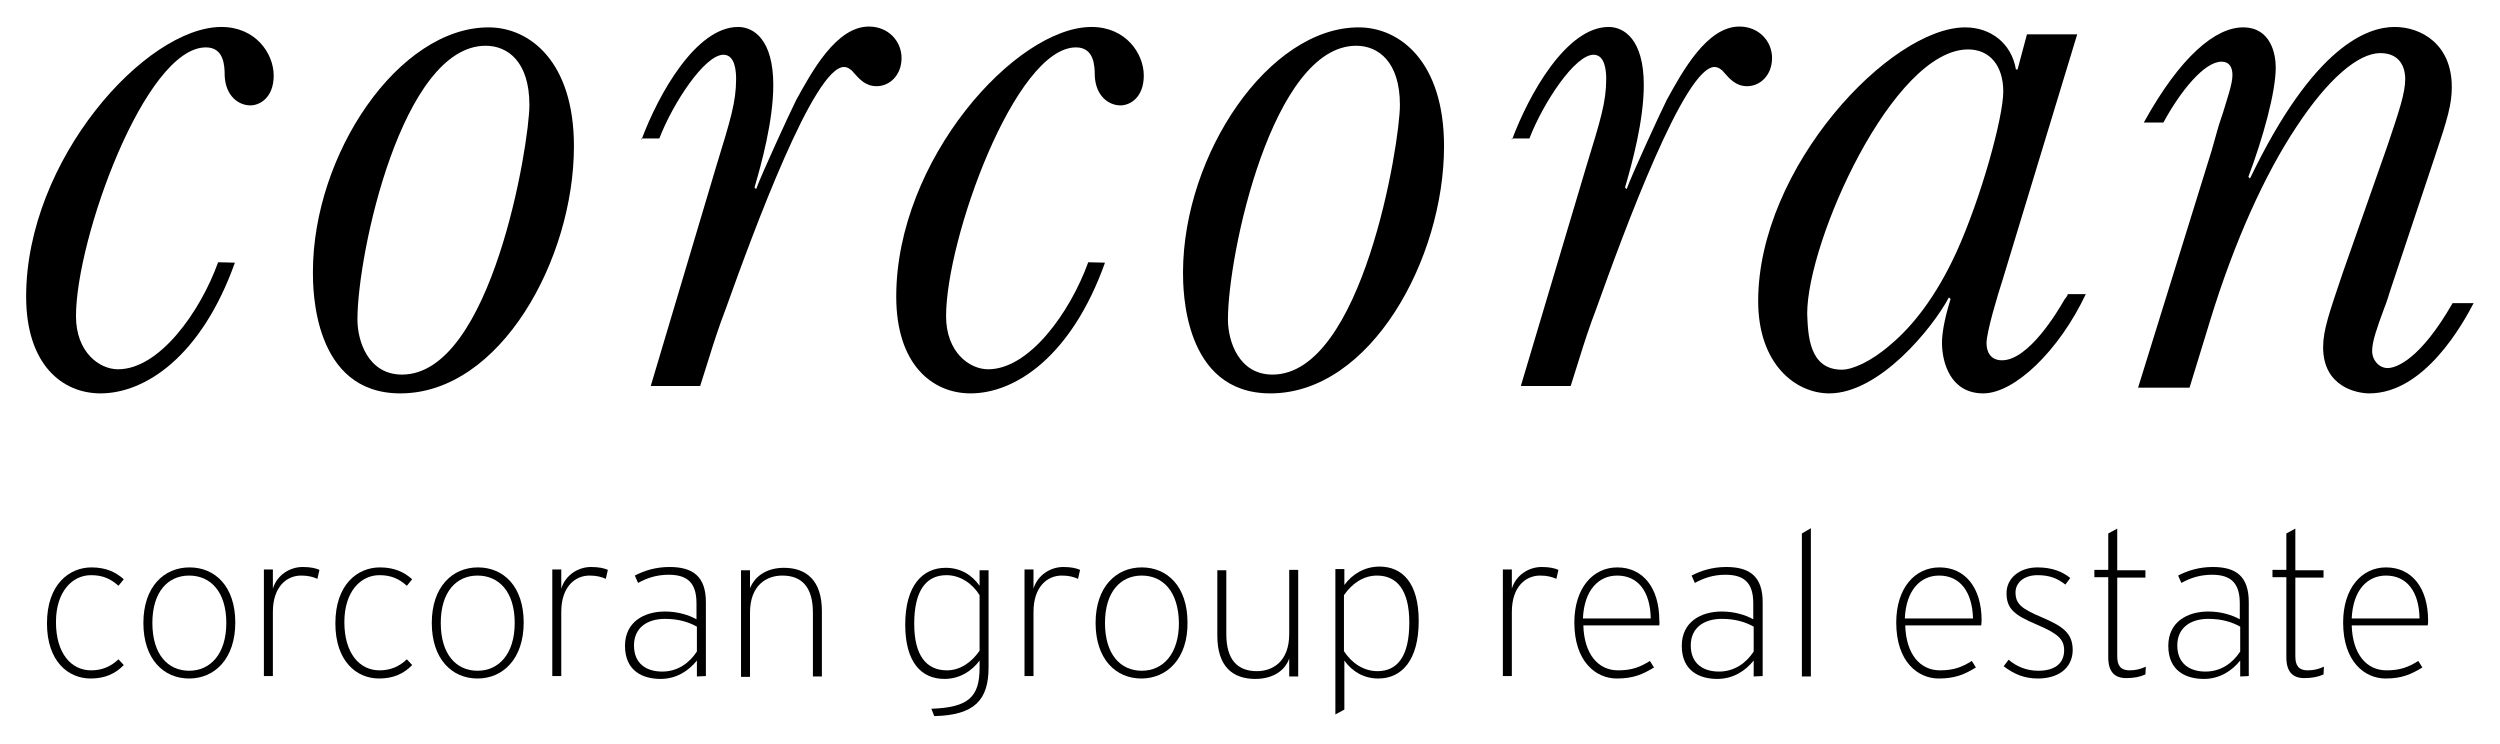
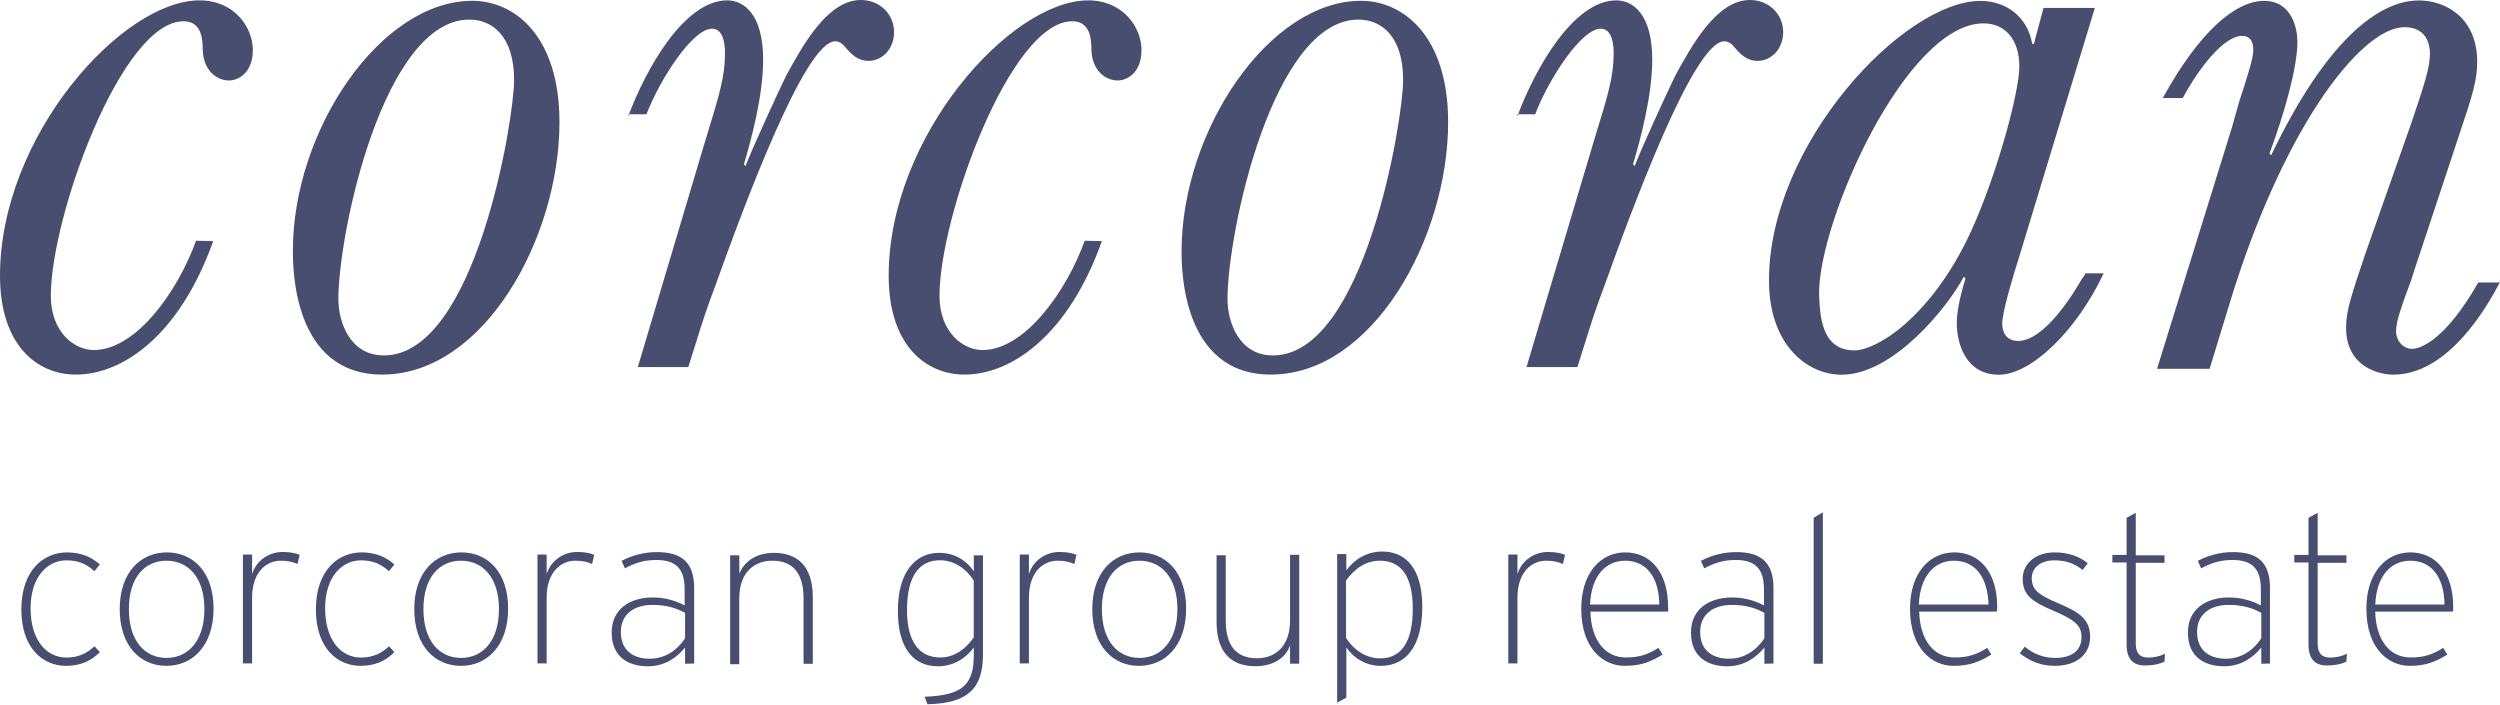
- <svg xmlns="http://www.w3.org/2000/svg" version="1.1" id="Layer_1" x="0px" y="0px" viewBox="205 -41 612 182" style="enable-background:new 205 -41 612 182;" xml:space="preserve">
-   <g>
-     <path d="M262.5,23.3c-8.2,23-22,32-32.9,32c-9.4,0-18.2-7.1-18.2-23.7c0-33.5,29.3-66,47.8-66c8.4,0,12.8,6.5,12.8,11.9   s-3.4,7.3-5.7,7.3c-2.9,0-6.1-2.3-6.3-7.3c0-2.5-0.2-6.9-4.6-6.9c-14.9,0-31.8,46.9-31.8,65.8c0,8.8,5.7,13,10.3,13   c10.1,0,20.1-14,24.5-26.2L262.5,23.3L262.5,23.3z" />
-     <path d="M324.6-34.3c10.1,0,20.9,8.4,20.9,29.1c0,27.6-18,60.5-42.5,60.5c-21.4,0-21.4-25.6-21.4-29.7   C281.6-3.3,302.6-34.3,324.6-34.3 M303.4,50.7c22,0,31.2-56.6,31.2-66c0-10.7-5.4-14.5-10.7-14.5c-20.5,0-31.4,50.9-31.4,67   C292.5,42.6,295.2,50.7,303.4,50.7" />
-     <path d="M362-6.7c4.2-11.3,13.4-27.7,23.7-27.7c3.8,0,8.6,3.1,8.6,14.2c0,8.8-2.9,19.3-4.6,25.1l0.4,0.4c1.3-3.6,8.2-18.6,9.8-21.8   c3.8-6.9,9.8-18,17.8-18c4.8,0,8,3.6,8,7.7c0,4.2-2.9,6.9-6.1,6.9c-2.7,0-4.2-1.7-5.7-3.4c-0.6-0.8-1.5-1.3-2.3-1.3   c-7.3,0-22,39.8-28.9,59.1c-1.7,4.4-3.1,8.8-4,11.7l-2.3,7.3h-12.1l16.1-54c3.4-11.1,4.8-15.5,4.8-21.2c0-1.7-0.2-5.9-3.1-5.9   c-4.6,0-12.4,11.9-15.7,20.5H362V-6.7z" />
-     <path d="M475.5,23.3c-8.2,23-22,32-32.9,32c-9.4,0-18.2-7.1-18.2-23.7c0-33.5,29.3-66,47.8-66c8.4,0,12.8,6.5,12.8,11.9   s-3.4,7.3-5.7,7.3c-2.9,0-6.1-2.3-6.3-7.3c0-2.5-0.2-6.9-4.6-6.9c-14.9,0-31.8,46.9-31.8,65.8c0,8.8,5.7,13,10.3,13   c10.1,0,20.1-14,24.5-26.2L475.5,23.3L475.5,23.3z" />
-     <path d="M537.6-34.3c10.1,0,20.9,8.4,20.9,29.1c0,27.6-18,60.5-42.5,60.5c-21.4,0-21.4-25.6-21.4-29.7   C494.7-3.3,515.6-34.3,537.6-34.3 M516.5,50.7c22,0,31.2-56.6,31.2-66c0-10.7-5.4-14.5-10.7-14.5c-20.5,0-31.4,50.9-31.4,67   C505.6,42.6,508.3,50.7,516.5,50.7" />
-     <path d="M575.1-6.7c4.2-11.3,13.4-27.7,23.7-27.7c3.8,0,8.6,3.1,8.6,14.2c0,8.8-2.9,19.3-4.6,25.1l0.4,0.4   c1.3-3.6,8.2-18.6,9.8-21.8c3.8-6.9,9.8-18,17.8-18c4.8,0,8,3.6,8,7.7c0,4.2-2.9,6.9-6.1,6.9c-2.7,0-4.2-1.7-5.7-3.4   c-0.6-0.8-1.5-1.3-2.3-1.3c-7.3,0-22,39.8-28.9,59.1c-1.7,4.4-3.1,8.8-4,11.7l-2.3,7.3h-12.2l16.1-54c3.4-11.1,4.8-15.5,4.8-21.2   c0-1.7-0.2-5.9-3.1-5.9c-4.6,0-12.4,11.9-15.7,20.5h-4.3V-6.7z" />
-     <path d="M713.5-32.6l-18.2,59.9c-1.3,4-4,13-4,15.7c0,1.9,0.8,4.2,3.8,4.2c6.5,0,13.6-11.9,15.3-14.9c0.2-0.2,0.8-1,0.8-1.3h4.4   c-6.5,13.8-17.4,24.3-25.1,24.3c-8,0-10.1-7.5-10.1-12.4c0-1.9,0.4-5.2,2.1-10.7l-0.4-0.4c-4,7.5-17,23.5-29.3,23.5   c-8.2,0-17.4-7.1-17.4-22.6c0-32.7,32.3-67,50.7-67c6.1,0,11.3,3.8,12.4,10.3h0.4l2.3-8.6L713.5-32.6L713.5-32.6z M655.9,49.5   c2.5,0,7.1-1.9,12.1-6.3c5.2-4.4,10.9-11.5,15.9-22.4c6.1-13.4,11.5-33.1,11.5-39.4s-3.3-10.3-8.6-10.3   c-18.4,0-39.4,46.9-39.4,64.7C647.6,40.9,647.8,49.5,655.9,49.5" />
-     <path d="M810.6,33.1c-2.7,5.2-12.1,22.2-25.6,22.2c-2.9,0-11.3-1.5-11.3-11.3c0-4.2,1.5-8.4,4.8-18.2l10.9-31   c2.9-8.6,4.4-13,4.4-16.5c0-2.1-0.8-6.3-6.1-6.3c-5.4,0-12.8,6.3-20.5,18c-7.8,11.7-15.3,28.3-21.2,47.6l-5,16.3h-12.6l18-58   l1.3-4.6c0.6-2.3,1.5-4.6,1.7-5.4c0.6-2.1,2.1-6.3,2.1-8.4c0-0.8,0-3.4-2.7-3.4c-4.2,0-10.1,7.3-14.2,14.9h-4.8   c9-16.3,17.6-23.3,24.3-23.3c6.9,0,8,6.7,8,9.8c0,6.1-3.1,17.2-6.7,26.8l0.4,0.4c15.7-32.7,28.9-37.1,35.4-37.1s14,4.2,14,14.7   c0,4.2-1,7.7-4.2,17.2l-10.9,32.7c-0.2,0.6-0.8,2.7-1.5,4.4c-1.7,4.6-2.9,8-2.9,10.3s1.7,4.2,3.8,4.2s8-2.1,15.9-15.9h5.2V33.1z" />
-     <path d="M227.2,125.1c-5.5,0-10.7-4.2-10.7-13.5c0-9.6,5.5-13.7,10.9-13.7c3.6,0,6,1.2,7.9,2.9l-1.3,1.6c-1.8-1.6-3.7-2.6-6.7-2.6   c-4.6,0-8.6,4-8.6,11.5c0,7.6,3.7,11.8,8.6,11.8c2.8,0,4.9-1,6.7-2.7l1.3,1.4C233.3,123.9,230.7,125.1,227.2,125.1" />
-     <path d="M251.3,125.1c-6.3,0-11.2-4.8-11.2-13.6s5-13.6,11.3-13.6c6.3,0,11.2,4.7,11.2,13.5S257.6,125.1,251.3,125.1 M251.3,99.9   c-5.2,0-9,4-9,11.6c0,7.7,3.8,11.7,9,11.7s9.1-4.1,9.1-11.7C260.4,103.8,256.5,99.9,251.3,99.9" />
-     <path d="M282.7,100.7c-1.1-0.5-2.3-0.8-4-0.8c-3.4,0-6.9,2.6-6.9,8.9v15.7h-2.2V98.4h2.2v4.7c1-3.3,4.1-5.3,7.3-5.3   c1.9,0,3.2,0.3,4.1,0.7L282.7,100.7z" />
-     <path d="M297.8,125.1c-5.5,0-10.7-4.2-10.7-13.5c0-9.6,5.5-13.7,10.9-13.7c3.6,0,6,1.2,7.9,2.9l-1.3,1.6c-1.8-1.6-3.7-2.6-6.7-2.6   c-4.6,0-8.6,4-8.6,11.5c0,7.6,3.7,11.8,8.6,11.8c2.8,0,4.9-1,6.7-2.7l1.3,1.4C303.9,123.9,301.3,125.1,297.8,125.1" />
-     <path d="M321.9,125.1c-6.3,0-11.2-4.8-11.2-13.6s5-13.6,11.3-13.6c6.3,0,11.2,4.7,11.2,13.5S328.2,125.1,321.9,125.1 M321.9,99.9   c-5.2,0-9,4-9,11.6c0,7.7,3.8,11.7,9,11.7c5.2,0,9.1-4.1,9.1-11.7C331,103.8,327.1,99.9,321.9,99.9" />
-     <path d="M353.3,100.7c-1.1-0.5-2.3-0.8-4-0.8c-3.4,0-6.9,2.6-6.9,8.9v15.7h-2.2V98.4h2.2v4.7c1-3.3,4.1-5.3,7.3-5.3   c1.9,0,3.2,0.3,4.1,0.7L353.3,100.7z" />
-     <path d="M375.6,124.6v-3.9c-2,2.5-5,4.5-8.9,4.5c-4.3,0-8.7-1.9-8.7-8.1c0-5.8,4.6-8.4,9.8-8.4c3.2,0,5.9,0.9,7.7,1.9v-3.9   c0-5-2.2-7-6.8-7c-3,0-5.3,0.8-7.5,2l-0.8-1.8c2.3-1.2,5.1-2.1,8.5-2.1c5.7,0,8.9,2.3,8.9,8.6v18.1L375.6,124.6L375.6,124.6z    M375.6,112.4c-2-1.1-4.4-1.9-7.8-1.9c-4.4,0-7.6,2.2-7.6,6.5c0,4.6,3.2,6.4,6.9,6.4c3.7,0,6.6-2,8.5-4.9L375.6,112.4L375.6,112.4z   " />
-     <path d="M404,124.6V109c0-6.4-2.8-9.1-7.5-9.1c-3.8,0-7.9,2.3-7.9,9.1v15.7h-2.2V98.6h2.2v4.4c1.3-3.2,4.4-5,8.3-5   c5.5,0,9.3,3.1,9.3,10.6v16L404,124.6L404,124.6z" />
-     <path d="M433.7,134.3l-0.7-1.8c9.1-0.3,11.8-2.9,11.8-10v-1.8c-1.9,2.6-4.9,4.5-8.6,4.5c-5.6,0-9.6-4-9.6-13.3   c0-9.5,4.2-13.9,9.9-13.9c3.6,0,6.4,1.7,8.3,4.4v-3.8h2.2v23.8C447,130.3,443.6,134.1,433.7,134.3 M444.8,104.7   c-1.7-2.8-4.7-4.9-8.1-4.9c-5,0-7.9,3.8-7.9,11.9c0,7.8,3,11.4,8,11.4c3.2,0,6-1.9,8-4.8V104.7z" />
-     <path d="M468.9,100.7c-1.1-0.5-2.3-0.8-4-0.8c-3.4,0-6.9,2.6-6.9,8.9v15.7h-2.2V98.4h2.2v4.7c1-3.3,4.1-5.3,7.3-5.3   c1.9,0,3.2,0.3,4.1,0.7L468.9,100.7z" />
-     <path d="M484.4,125.1c-6.3,0-11.2-4.8-11.2-13.6s5-13.6,11.3-13.6s11.2,4.7,11.2,13.5C495.8,120.2,490.7,125.1,484.4,125.1    M484.5,99.9c-5.2,0-9,4-9,11.6c0,7.7,3.8,11.7,9,11.7s9.1-4.1,9.1-11.7C493.5,103.8,489.7,99.9,484.5,99.9" />
-     <path d="M520.6,124.6v-4.4c-1.1,3.2-4.3,5-8.3,5c-5.6,0-9.3-3.1-9.3-10.6v-16h2.2v15.6c0,6.4,2.8,9.1,7.5,9.1   c3.8,0,7.9-2.3,7.9-9.1V98.5h2.2v26.1L520.6,124.6L520.6,124.6z" />
-     <path d="M542.4,125.1c-3.5,0-6.4-1.7-8.3-4.4v12l-2.2,1.2V98.3h2.2v3.9c1.9-2.6,4.9-4.5,8.6-4.5c5.6,0,9.6,4,9.6,13.3   C552.3,120.7,548.1,125.1,542.4,125.1 M542.1,99.9c-3.3,0-6.1,1.9-8.1,4.8v13.7c1.8,2.8,4.7,4.9,8.2,4.9c5,0,7.8-3.8,7.8-11.9   C550,103.5,547,99.9,542.1,99.9" />
-     <path d="M586,100.7c-1.1-0.5-2.3-0.8-4-0.8c-3.4,0-6.9,2.6-6.9,8.9v15.7h-2.2V98.4h2.2v4.7c1-3.3,4.1-5.3,7.3-5.3   c1.9,0,3.2,0.3,4.1,0.7L586,100.7z" />
-     <path d="M611.2,112.1h-18.6c0.2,7,3.6,11,8.5,11c3.4,0,5.4-0.8,7.8-2.3l1,1.6c-2.8,1.7-5.1,2.7-9.1,2.7c-5.1,0-10.4-4.1-10.4-13.7   c0-8.5,4.6-13.5,10.5-13.5c6.3,0,10.3,5,10.3,13C611.3,111.5,611.2,111.8,611.2,112.1 M600.9,99.9c-4.6,0-8.1,3.6-8.4,10.5h16.6   C609,103.7,605.9,99.9,600.9,99.9" />
-     <path d="M634.3,124.6v-3.9c-2,2.5-5,4.5-8.9,4.5c-4.3,0-8.7-1.9-8.7-8.1c0-5.8,4.6-8.4,9.8-8.4c3.2,0,5.9,0.9,7.7,1.9v-3.9   c0-5-2.2-7-6.8-7c-3,0-5.3,0.8-7.5,2l-0.8-1.8c2.3-1.2,5.1-2.1,8.5-2.1c5.7,0,8.9,2.3,8.9,8.6v18.1L634.3,124.6L634.3,124.6z    M634.3,112.4c-2-1.1-4.4-1.9-7.8-1.9c-4.4,0-7.6,2.2-7.6,6.5c0,4.6,3.2,6.4,6.9,6.4s6.6-2,8.5-4.9V112.4z" />
-     <polygon points="646.1,124.6 646.1,89.6 648.3,88.3 648.3,124.6  " />
-     <path d="M690,112.1h-18.6c0.2,7,3.6,11,8.5,11c3.4,0,5.4-0.8,7.8-2.3l1,1.6c-2.8,1.7-5.1,2.7-9.1,2.7c-5.1,0-10.4-4.1-10.4-13.7   c0-8.5,4.6-13.5,10.6-13.5c6.3,0,10.3,5,10.3,13C690.1,111.5,690,111.8,690,112.1 M679.7,99.9c-4.6,0-8.1,3.6-8.4,10.5H688   C687.8,103.7,684.7,99.9,679.7,99.9" />
-     <path d="M703.9,125.1c-3.4,0-5.9-1.1-8.4-3l1.2-1.6c2,1.7,4.4,2.7,7.3,2.7c4,0,6.3-1.8,6.3-5c0-2.7-1.5-4.1-6.7-6.3   c-5.4-2.3-7.4-3.8-7.4-7.7c0-3.6,3.1-6.3,7.6-6.3c3.6,0,6.2,1.1,8,2.6l-1.2,1.6c-1.8-1.4-3.7-2.3-6.8-2.3c-3.4,0-5.4,1.9-5.4,4.2   c0,2.8,1.4,4,6.4,6.1c5.1,2.2,7.6,3.8,7.6,8.1C712.3,122.8,708.6,125.1,703.9,125.1" />
-     <path d="M730.2,124.1c-1.3,0.6-2.8,0.9-4.7,0.9c-2.9,0-4.4-1.6-4.4-5.1v-19.6h-3.4v-1.8h3.4v-8.9l2.2-1.2v10.2h6.9v1.8h-6.9v19.3   c0,2.3,0.9,3.4,3,3.4c1.5,0,2.7-0.3,4-0.9L730.2,124.1z" />
-     <path d="M753.4,124.6v-3.9c-2,2.5-5,4.5-8.9,4.5c-4.3,0-8.7-1.9-8.7-8.1c0-5.8,4.6-8.4,9.8-8.4c3.2,0,5.9,0.9,7.7,1.9v-3.9   c0-5-2.2-7-6.8-7c-3,0-5.3,0.8-7.5,2l-0.8-1.8c2.3-1.2,5.1-2.1,8.5-2.1c5.7,0,8.8,2.3,8.8,8.6v18.1L753.4,124.6L753.4,124.6z    M753.4,112.4c-2-1.1-4.4-1.9-7.8-1.9c-4.4,0-7.6,2.2-7.6,6.5c0,4.6,3.2,6.4,6.9,6.4s6.6-2,8.5-4.9L753.4,112.4L753.4,112.4z" />
-     <path d="M773.8,124.1c-1.3,0.6-2.8,0.9-4.7,0.9c-2.9,0-4.4-1.6-4.4-5.1v-19.6h-3.4v-1.8h3.4v-8.9l2.2-1.2v10.2h6.9v1.8h-6.9v19.3   c0,2.3,0.9,3.4,3,3.4c1.5,0,2.7-0.3,4-0.9L773.8,124.1z" />
-     <path d="M799.3,112.1h-18.6c0.2,7,3.6,11,8.5,11c3.4,0,5.4-0.8,7.8-2.3l1,1.6c-2.8,1.7-5.1,2.7-9,2.7c-5.1,0-10.4-4.1-10.4-13.7   c0-8.5,4.6-13.5,10.5-13.5c6.3,0,10.3,5,10.3,13C799.4,111.5,799.4,111.8,799.3,112.1 M789.1,99.9c-4.6,0-8.1,3.6-8.4,10.5h16.6   C797.2,103.7,794.1,99.9,789.1,99.9" />
-   </g>
+ <svg xmlns="http://www.w3.org/2000/svg" id="Layer_1" data-name="Layer 1" viewBox="0 0 3433.2 967.1">
+   <path d="M292.8,331.1c-47,131.8-126,183.3-188.5,183.3C50.4,514.4,0,473.7,0,378.6,0,186.7,167.9.5,273.9.5c48.1,0,73.3,37.2,73.3,68.2s-19.5,41.8-32.7,41.8c-16.6,0-35-13.2-36.1-41.8,0-14.3-1.1-39.5-26.4-39.5-85.4,0-182.2,268.7-182.2,377,0,50.4,32.7,74.5,59,74.5,57.9,0,115.2-80.2,140.4-150.1l23.6.5Z" fill="#484e6f" />
+   <path d="M648.6,1.1c57.9,0,119.7,48.1,119.7,166.7,0,158.1-103.1,346.6-243.5,346.6-122.6,0-122.6-146.7-122.6-170.2C402.2,178.7,522.6,1.1,648.6,1.1m-121.4,487C653.2,488.1,706,163.8,706,110c0-61.3-30.9-83.1-61.3-83.1-117.5,0-180,291.6-180,383.9,0,30.9,15.5,77.3,62.5,77.3" fill="#484e6f" />
+   <path d="M862.9,159.2C887,94.5,939.7.5,998.7.5c21.8,0,49.3,17.8,49.3,81.4,0,50.4-16.6,110.6-26.4,143.8l2.3,2.3c7.4-20.6,47-106.6,56.1-124.9C1101.8,63.6,1136.1,0,1182,0c27.5,0,45.8,20.6,45.8,44.1s-16.6,39.5-35,39.5c-15.5,0-24.1-9.7-32.7-19.5-3.4-4.6-8.6-7.4-13.2-7.4-41.8,0-126,228-165.6,338.6-9.7,25.2-17.8,50.4-22.9,67l-13.2,41.8H875.9l92.2-309.4c19.5-63.6,27.5-88.8,27.5-121.5,0-9.7-1.1-33.8-17.8-33.8-26.4,0-71,68.2-90,117.5H862.6v2.3Z" fill="#484e6f" />
+   <path d="M1513.2,331.1c-47,131.8-126,183.3-188.5,183.3-53.9,0-104.3-40.7-104.3-135.8C1220.4,186.7,1388.3.5,1494.3.5c48.1,0,73.3,37.2,73.3,68.2s-19.5,41.8-32.7,41.8c-16.6,0-35-13.2-36.1-41.8,0-14.3-1.1-39.5-26.4-39.5-85.4,0-182.2,268.7-182.2,377,0,50.4,32.7,74.5,59,74.5,57.9,0,115.2-80.2,140.4-150.1l23.6.5Z" fill="#484e6f" />
+   <path d="M1869,1.1c57.9,0,119.7,48.1,119.7,166.7,0,158.1-103.1,346.6-243.5,346.6-122.6,0-122.6-146.7-122.6-170.2C1623.2,178.7,1743,1.1,1869,1.1m-120.9,487c126,0,178.8-324.3,178.8-378.1,0-61.3-30.9-83.1-61.3-83.1-117.5,0-179.9,291.6-179.9,383.9,0,30.9,15.4,77.3,62.4,77.3" fill="#484e6f" />
+   <path d="M2083.9,159.2C2108,94.5,2160.7.5,2219.7.5c21.8,0,49.3,17.8,49.3,81.4,0,50.4-16.6,110.6-26.4,143.8l2.3,2.3c7.4-20.6,47-106.6,56.1-124.9C2322.8,63.6,2357.1,0,2403,0c27.5,0,45.8,20.6,45.8,44.1s-16.6,39.5-35,39.5c-15.5,0-24.1-9.7-32.7-19.5-3.4-4.6-8.6-7.4-13.2-7.4-41.8,0-126,228-165.6,338.6-9.7,25.2-17.8,50.4-22.9,67l-13.2,41.8h-69.9l92.2-309.4c19.5-63.6,27.5-88.8,27.5-121.5,0-9.7-1.1-33.8-17.8-33.8-26.4,0-71,68.2-90,117.5h-24.6v2.3Z" fill="#484e6f" />
+   <path d="M2876.8,10.9,2772.5,354.1c-7.4,22.9-22.9,74.5-22.9,90,0,10.9,4.6,24.1,21.8,24.1,37.2,0,77.9-68.2,87.7-85.4,1.1-1.1,4.6-5.7,4.6-7.4h25.2c-37.2,79.1-99.7,139.2-143.8,139.2-45.8,0-57.9-43-57.9-71,0-10.9,2.3-29.8,12-61.3l-2.3-2.3c-22.9,43-97.4,134.6-167.9,134.6-47,0-99.7-40.7-99.7-129.5,0-187.4,185.1-383.9,290.5-383.9,34.9,0,64.7,21.8,71,59h2.3l13.2-49.3Zm-330,470.3c14.3,0,40.7-10.9,69.3-36.1s62.5-65.9,91.1-128.3c34.9-76.8,65.9-189.6,65.9-225.7s-18.9-59-49.3-59c-105.4,0-225.7,268.7-225.7,370.7,1.1,29.2,2.3,78.4,48.7,78.4" fill="#484e6f" />
+   <path d="M3433.2,387.3c-15.5,29.8-69.3,127.2-146.7,127.2-16.6,0-64.7-8.6-64.7-64.7,0-24.1,8.6-48.1,27.5-104.3l62.5-177.6c16.6-49.3,25.2-74.5,25.2-94.5,0-12-4.6-36.1-35-36.1s-73.3,36.1-117.5,103.1S3096.8,302.5,3063,413.1l-28.6,93.4h-72.2l103.1-332.3,7.4-26.4c3.4-13.2,8.6-26.4,9.7-30.9,3.4-12,12-36.1,12-48.1,0-4.6,0-19.5-15.5-19.5-24.1,0-57.9,41.8-81.4,85.4H2970C3021.6,41.3,3070.8,1.2,3109.2,1.2S3155,39.6,3155,57.3c0,35-17.8,98.5-38.4,153.6l2.3,2.3C3208.9,25.8,3284.5.6,3321.7.6s80.2,24.1,80.2,84.2c0,24.1-5.7,44.1-24.1,98.5l-62.1,187.4c-1.1,3.4-4.6,15.5-8.6,25.2-9.7,26.4-16.6,45.8-16.6,59s9.7,24.1,21.8,24.1,45.8-12,91.1-91.1h29.8v-.6Z" fill="#484e6f" />
+   <path d="M90.6,914.4c-31.5,0-61.3-24.1-61.3-77.3,0-55,31.5-78.5,62.5-78.5,20.6,0,34.4,6.9,45.3,16.6l-7.4,9.2c-10.3-9.2-21.2-14.9-38.4-14.9-26.4,0-49.3,22.9-49.3,65.9S63.2,903,91.3,903c16,0,28.1-5.7,38.4-15.5l7.4,8c-11.6,12-26.5,18.9-46.5,18.9" fill="#484e6f" />
+   <path d="M228.6,914.4c-36.1,0-64.2-27.5-64.2-77.9s28.6-77.9,64.7-77.9,64.2,26.9,64.2,77.3-28.6,78.5-64.7,78.5m0-144.4c-29.8,0-51.6,22.9-51.6,66.5s21.8,67,51.6,67,52.1-23.5,52.1-67S258.4,770,228.6,770" fill="#484e6f" />
+   <path d="M408.6,774.6c-6.3-2.9-13.2-4.6-22.9-4.6-19.5,0-39.5,14.9-39.5,51v90H333.6V761.5h12.6v26.9c5.7-18.9,23.5-30.4,41.8-30.4,10.9,0,18.3,1.7,23.5,4Z" fill="#484e6f" />
+   <path d="M495.1,914.4c-31.5,0-61.3-24.1-61.3-77.3,0-55,31.5-78.5,62.5-78.5,20.6,0,34.4,6.9,45.3,16.6l-7.4,9.2c-10.3-9.2-21.2-14.9-38.4-14.9-26.4,0-49.3,22.9-49.3,65.9S467.7,903,495.8,903c16,0,28.1-5.7,38.4-15.5l7.4,8c-11.6,12-26.5,18.9-46.5,18.9" fill="#484e6f" />
+   <path d="M633.1,914.4c-36.1,0-64.2-27.5-64.2-77.9s28.6-77.9,64.7-77.9,64.2,26.9,64.2,77.3-28.6,78.5-64.7,78.5m0-144.4c-29.8,0-51.6,22.9-51.6,66.5s21.8,67,51.6,67,52.1-23.5,52.1-67S662.9,770,633.1,770" fill="#484e6f" />
+   <path d="M813.1,774.6c-6.3-2.9-13.2-4.6-22.9-4.6-19.5,0-39.5,14.9-39.5,51v90H738.1V761.5h12.6v26.9c5.7-18.9,23.5-30.4,41.8-30.4,10.9,0,18.3,1.7,23.5,4Z" fill="#484e6f" />
+   <path d="M940.8,911.5V889.2c-11.5,14.3-28.6,25.8-51,25.8-24.6,0-49.8-10.9-49.8-46.4,0-33.2,26.4-48.1,56.1-48.1a92.7,92.7,0,0,1,44.1,10.9V809.1c0-28.6-12.6-40.1-39-40.1-17.2,0-30.4,4.6-43,11.5l-4.6-10.3a103.3,103.3,0,0,1,48.7-12c32.7,0,51,13.2,51,49.3V911.2l-12.5.3Zm0-69.9c-11.5-6.3-25.2-10.9-44.7-10.9-25.2,0-43.5,12.6-43.5,37.2,0,26.4,18.3,36.7,39.5,36.7s37.8-11.5,48.7-28.1V841.6Z" fill="#484e6f" />
+   <path d="M1103.5,911.5V822.1c0-36.7-16-52.1-43-52.1-21.8,0-45.3,13.2-45.3,52.1v90h-12.5V762.6h12.6v25.2c7.4-18.3,25.2-28.6,47.6-28.6,31.5,0,53.3,17.8,53.3,60.7v91.7h-12.7Z" fill="#484e6f" />
+   <path d="M1273.7,967.1l-4-10.3c52.1-1.7,67.6-16.6,67.6-57.3V889.2c-10.9,14.9-28.1,25.8-49.3,25.8-32.1,0-55-22.9-55-76.2s24.1-79.6,56.7-79.6c20.6,0,36.7,9.7,47.6,25.2V762.6h12.6V899c0,45.2-19.5,67-76.2,68.1m63.6-169.6c-9.7-16-26.9-28.1-46.4-28.1-28.6,0-45.3,21.8-45.3,68.2,0,44.7,17.2,65.3,45.8,65.3,18.3,0,34.4-10.9,45.8-27.5V797.5Z" fill="#484e6f" />
+   <path d="M1475.4,774.6c-6.3-2.9-13.2-4.6-22.9-4.6-19.5,0-39.5,14.9-39.5,51v90h-12.6V761.5H1413v26.9c5.7-18.9,23.5-30.4,41.8-30.4,10.9,0,18.3,1.7,23.5,4Z" fill="#484e6f" />
+   <path d="M1564.2,914.4c-36.1,0-64.2-27.5-64.2-77.9s28.6-77.9,64.7-77.9,64.2,26.9,64.2,77.3-28.6,78.5-64.7,78.5m.6-144.4c-29.8,0-51.6,22.9-51.6,66.5s21.8,67,51.6,67,52.1-23.5,52.1-67-22.3-66.5-52.1-66.5" fill="#484e6f" />
+   <path d="M1771.6,911.5V886.3c-6.3,18.3-24.6,28.6-47.6,28.6-32.1,0-53.3-17.8-53.3-60.7V762.5h12.6v89.4c0,36.7,16,52.1,43,52.1,21.8,0,45.3-13.2,45.3-52.1v-90h12.6V911.4h-12.6Z" fill="#484e6f" />
+   <path d="M1896.5,914.4c-20.1,0-36.7-9.7-47.6-25.2V958l-12.6,6.9v-204h12.6v22.3c10.9-14.9,28.1-25.8,49.3-25.8,32.1,0,55,22.9,55,76.2,0,55.6-24,80.8-56.7,80.8M1894.8,770c-18.9,0-34.9,10.9-46.4,27.5V876c10.3,16,26.9,28.1,47,28.1,28.6,0,44.7-21.8,44.7-68.2s-17.2-65.9-45.3-65.9" fill="#484e6f" />
+   <path d="M2146.3,774.6c-6.3-2.9-13.2-4.6-22.9-4.6-19.5,0-39.5,14.9-39.5,51v90h-12.6V761.5h12.6v26.9c5.7-18.9,23.5-30.4,41.8-30.4,10.9,0,18.3,1.7,23.5,4Z" fill="#484e6f" />
+   <path d="M2290.7,839.9H2184.1c1.1,40.1,20.6,63,48.7,63,19.5,0,30.9-4.6,44.7-13.2l5.7,9.2c-16,9.7-29.2,15.5-52.1,15.5-29.2,0-59.6-23.5-59.6-78.5,0-48.7,26.4-77.3,60.2-77.3,36.1,0,59,28.6,59,74.5.6,3.4,0,5.1,0,6.8m-59-69.9c-26.4,0-46.4,20.6-48.1,60.2h95.1c-.6-38.4-18.4-60.2-47-60.2" fill="#484e6f" />
+   <path d="M2423,911.5V889.2c-11.5,14.3-28.6,25.8-51,25.8-24.6,0-49.8-10.9-49.8-46.4,0-33.2,26.4-48.1,56.1-48.1a92.7,92.7,0,0,1,44.1,10.9V809.1c0-28.6-12.6-40.1-39-40.1-17.2,0-30.4,4.6-43,11.5l-4.6-10.3a103.3,103.3,0,0,1,48.7-12c32.7,0,51,13.2,51,49.3V911.2l-12.5.3Zm0-69.9c-11.5-6.3-25.2-10.9-44.7-10.9-25.2,0-43.5,12.6-43.5,37.2,0,26.4,18.3,36.7,39.5,36.7s37.8-11.5,48.7-28.1V841.6Z" fill="#484e6f" />
+   <polygon points="2490.7 911.5 2490.7 711 2503.3 703.6 2503.3 911.5 2490.7 911.5" fill="#484e6f" />
+   <path d="M2742.2,839.9H2635.6c1.1,40.1,20.6,63,48.7,63,19.5,0,30.9-4.6,44.7-13.2l5.7,9.2c-16,9.7-29.2,15.5-52.1,15.5-29.2,0-59.6-23.5-59.6-78.5,0-48.7,26.4-77.3,60.7-77.3,36.1,0,59,28.6,59,74.5.1,3.4-.5,5.1-.5,6.8m-59-69.9c-26.4,0-46.4,20.6-48.1,60.2h95.7c-1.2-38.4-19-60.2-47.6-60.2" fill="#484e6f" />
+   <path d="M2821.8,914.4c-19.5,0-33.8-6.3-48.1-17.2l6.9-9.2c11.5,9.7,25.2,15.5,41.8,15.5,22.9,0,36.1-10.3,36.1-28.6,0-15.5-8.6-23.5-38.4-36.1s-42.4-21.8-42.4-44.1c0-20.6,17.8-36.1,43.5-36.1,20.6,0,35.5,6.3,45.8,14.9l-6.9,9.2c-10.3-8-21.2-13.2-39-13.2-19.5,0-30.9,10.9-30.9,24.1,0,16,8,22.9,36.7,35s43.5,21.8,43.5,46.4c-.5,26.2-21.7,39.4-48.6,39.4" fill="#484e6f" />
+   <path d="M2972.5,908.7c-7.4,3.4-16,5.2-26.9,5.2-16.6,0-25.2-9.2-25.2-29.2V772.4h-19.5V762.1h19.5v-51l12.6-6.9v58.4h39.5v10.3H2933V883.5c0,13.2,5.2,19.5,17.2,19.5a50.6,50.6,0,0,0,22.9-5.2Z" fill="#484e6f" />
+   <path d="M3105.4,911.5V889.2c-11.5,14.3-28.6,25.8-51,25.8-24.6,0-49.8-10.9-49.8-46.4,0-33.2,26.4-48.1,56.1-48.1a92.7,92.7,0,0,1,44.1,10.9V809.1c0-28.6-12.6-40.1-39-40.1-17.2,0-30.4,4.6-43,11.5l-4.6-10.3a103.3,103.3,0,0,1,48.7-12c32.7,0,50.4,13.2,50.4,49.3V911.2l-11.9.3Zm0-69.9c-11.5-6.3-25.2-10.9-44.7-10.9-25.2,0-43.5,12.6-43.5,37.2,0,26.4,18.3,36.7,39.5,36.7s37.8-11.5,48.7-28.1V841.6Z" fill="#484e6f" />
+   <path d="M3222.3,908.7c-7.4,3.4-16,5.2-26.9,5.2-16.6,0-25.2-9.2-25.2-29.2V772.4h-19.5V762.1h19.5v-51l12.6-6.9v58.4h39.5v10.3h-39.5V883.5c0,13.2,5.2,19.5,17.2,19.5a50.6,50.6,0,0,0,22.9-5.2Z" fill="#484e6f" />
+   <path d="M3368.4,839.9H3261.8c1.1,40.1,20.6,63,48.7,63,19.5,0,30.9-4.6,44.7-13.2l5.7,9.2c-16,9.7-29.2,15.5-51.6,15.5-29.2,0-59.6-23.5-59.6-78.5,0-48.7,26.4-77.3,60.2-77.3,36.1,0,59,28.6,59,74.5.1,3.4.1,5.1-.5,6.8M3310,770c-26.4,0-46.4,20.6-48.1,60.2H3357c-.6-38.4-18.4-60.2-47-60.2" fill="#484e6f" />
</svg>
